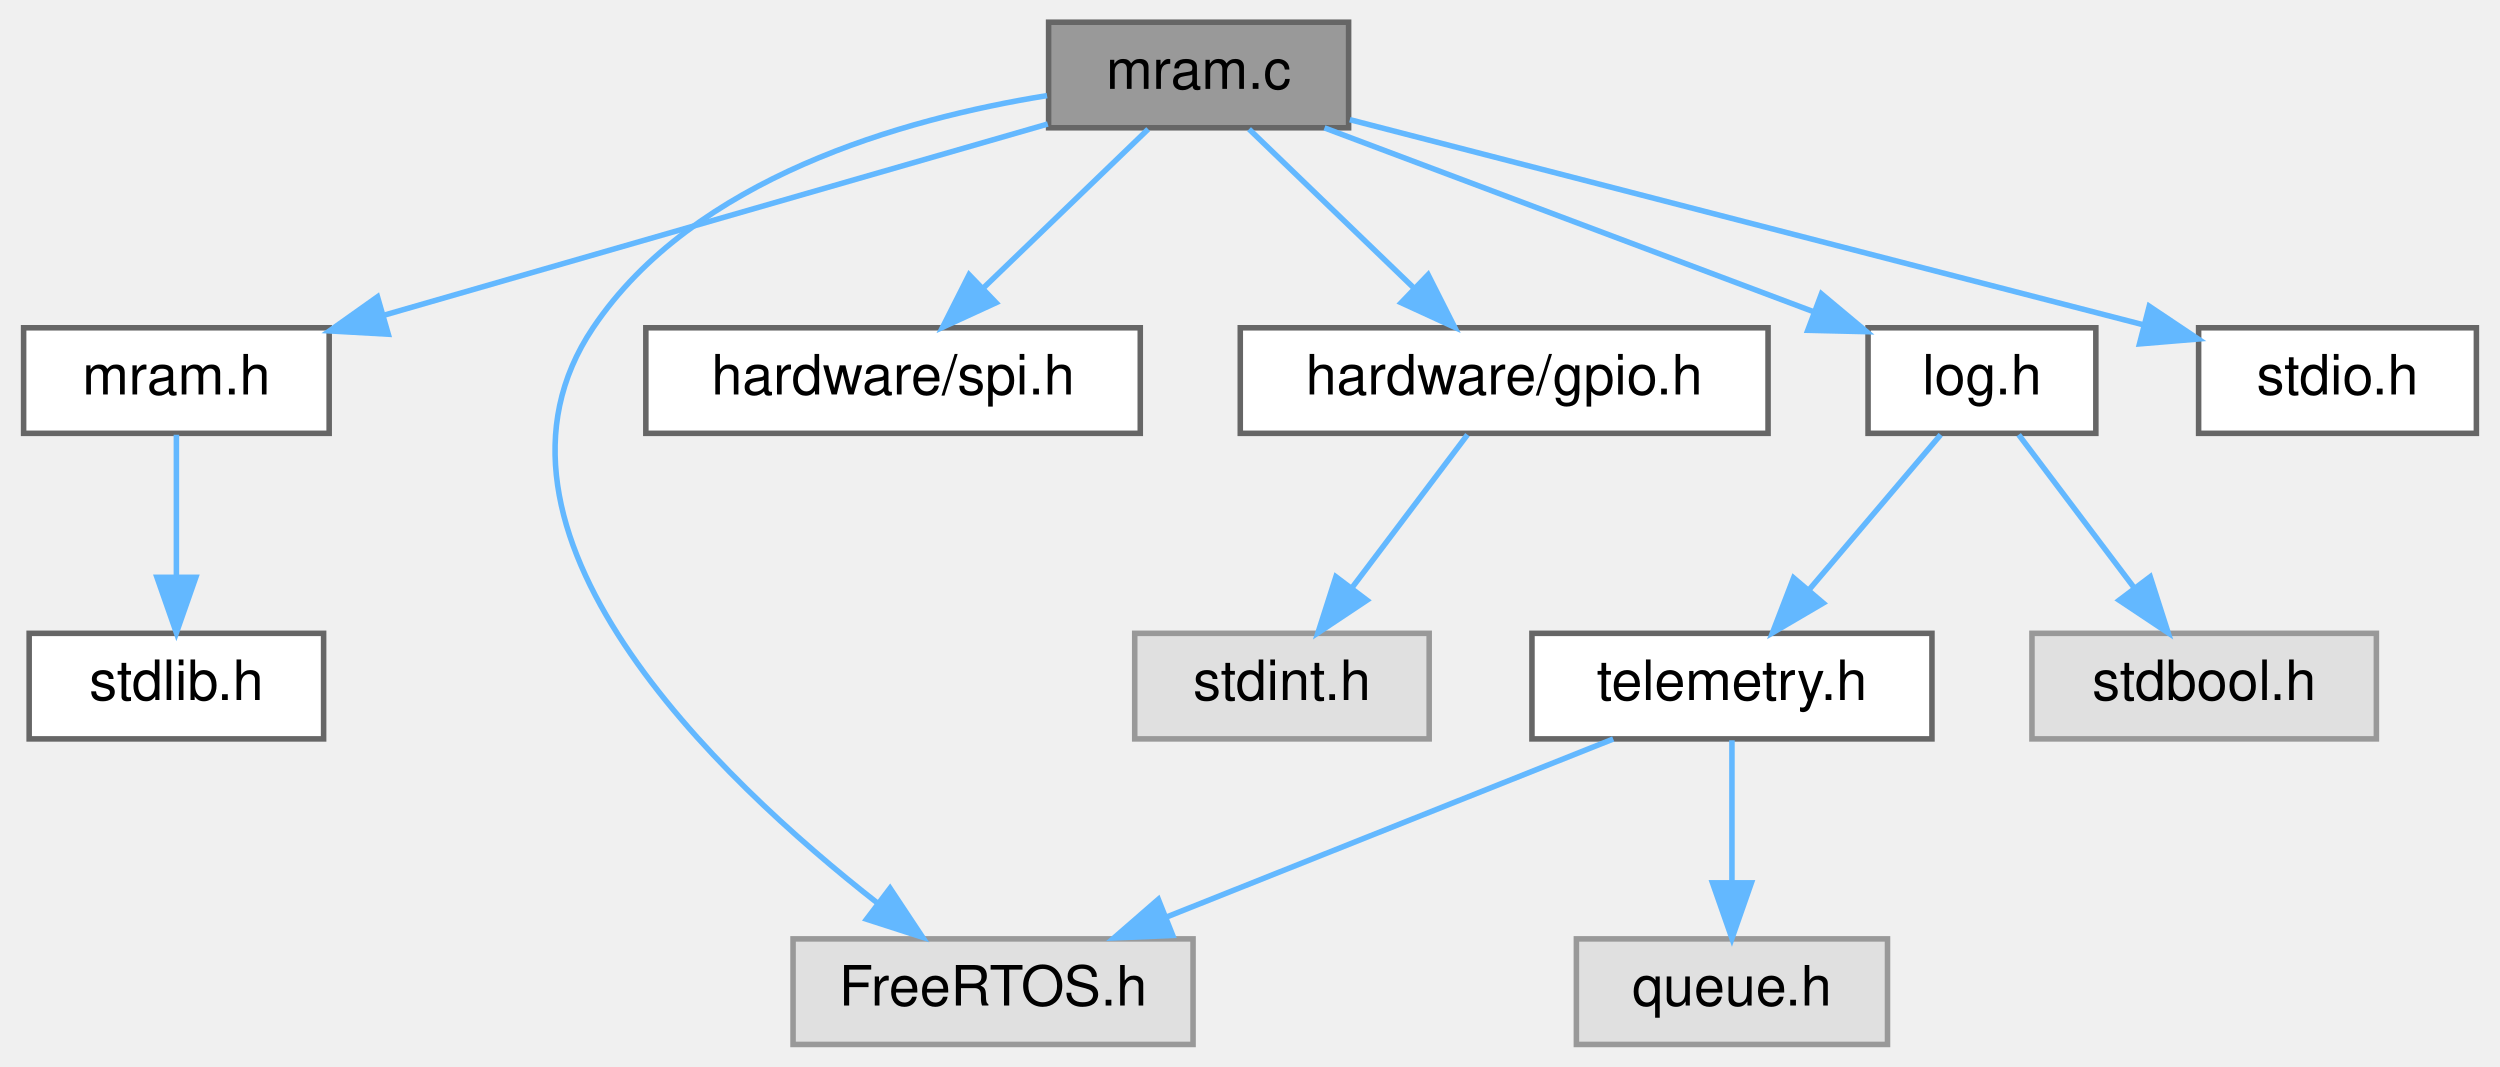
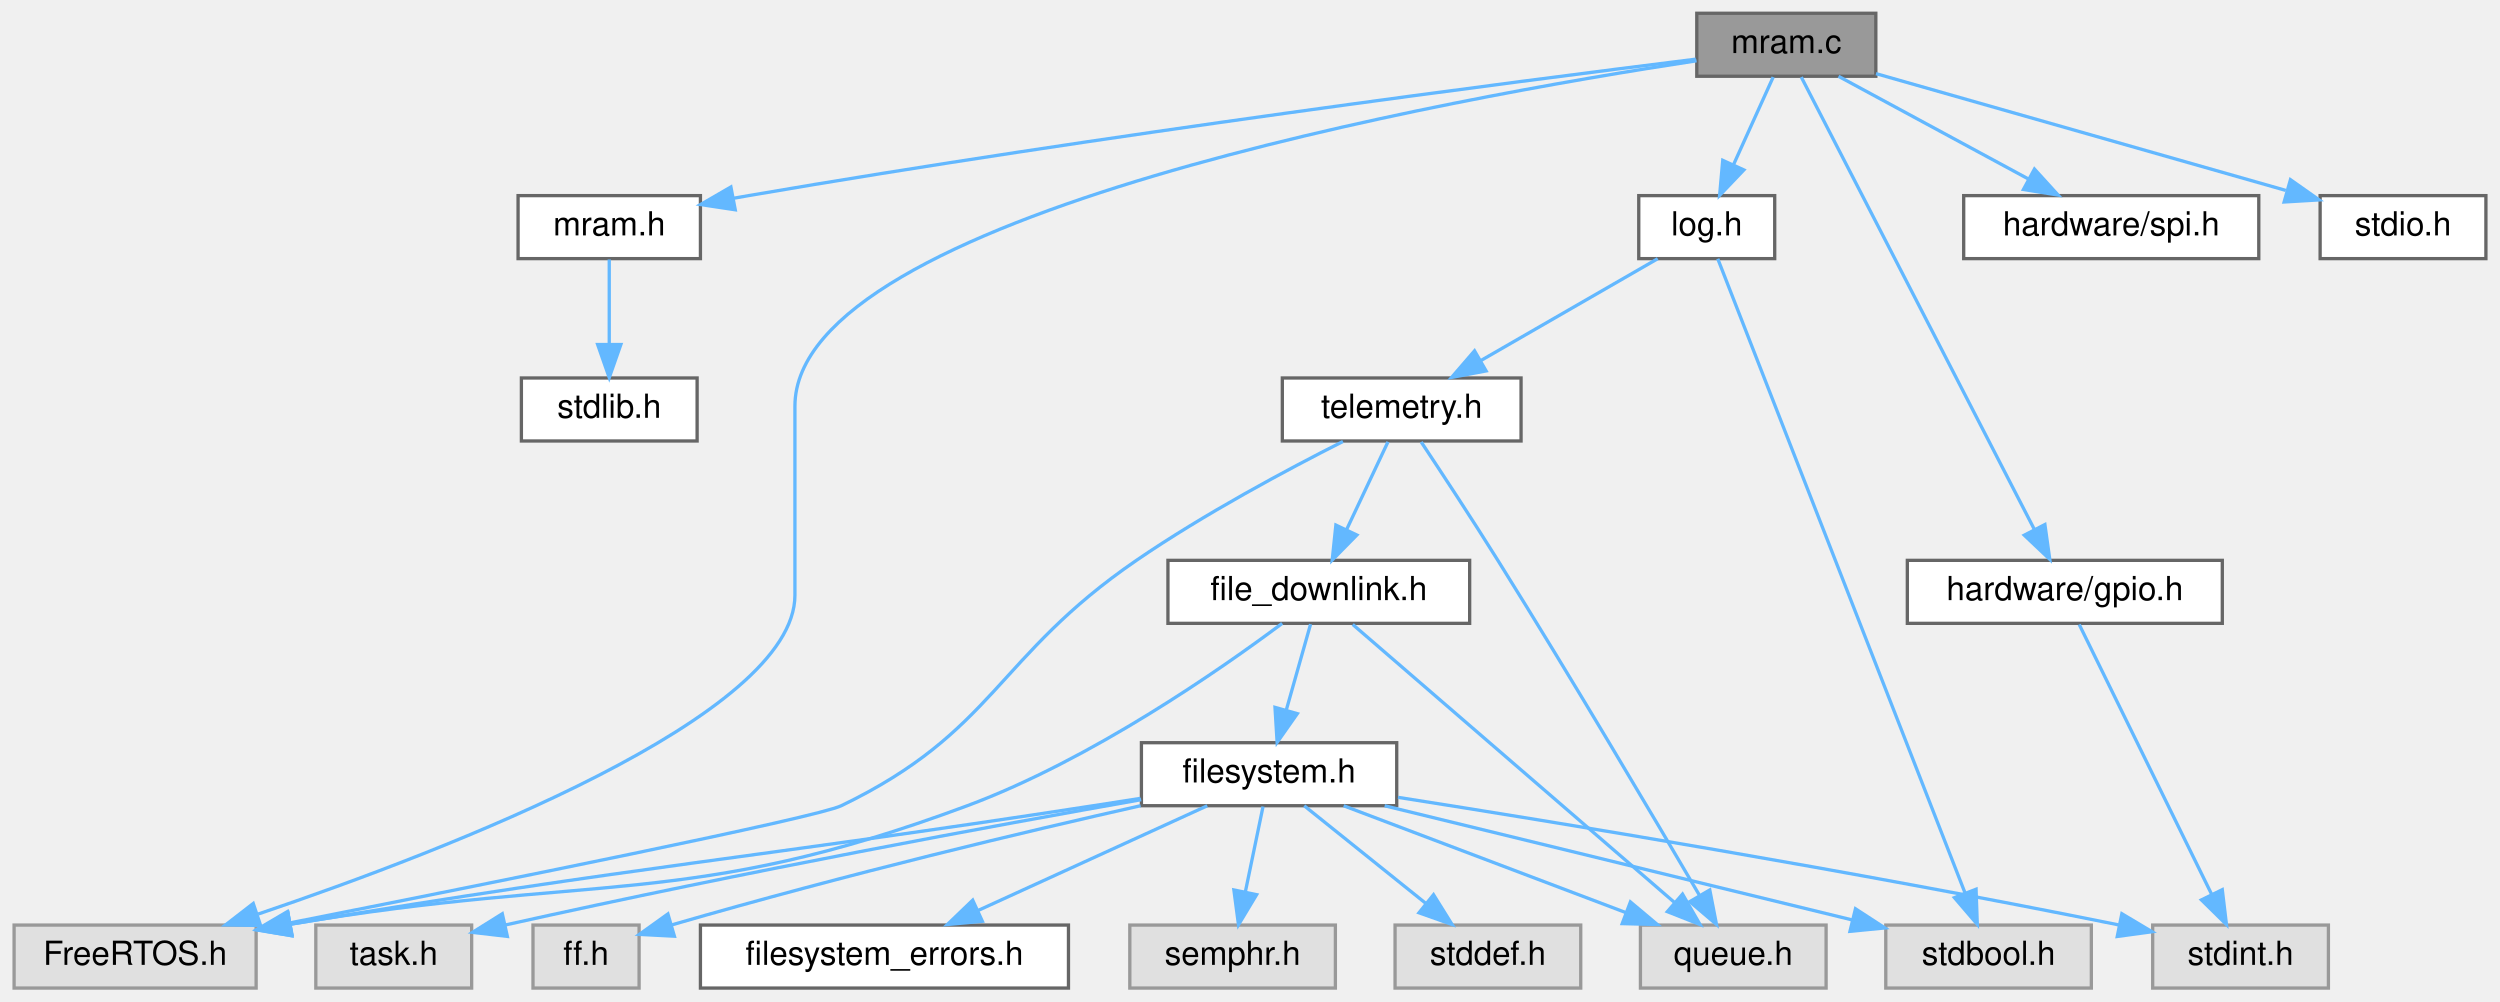
- <svg xmlns="http://www.w3.org/2000/svg" xmlns:xlink="http://www.w3.org/1999/xlink" width="450pt" height="192pt" viewBox="0.00 0.00 449.50 192.00">
-   <g id="graph0" class="graph" transform="scale(1 1) rotate(0) translate(4 188)">
+ <svg xmlns="http://www.w3.org/2000/svg" xmlns:xlink="http://www.w3.org/1999/xlink" width="754pt" height="302pt" viewBox="0.00 0.00 753.50 302.00">
+   <g id="graph0" class="graph" transform="scale(1 1) rotate(0) translate(4 298)">
    <g id="Node000001" class="node">
      <g id="a_Node000001">
        <a xlink:title=" ">
-           <polygon fill="#999999" stroke="#666666" points="238.5,-184 184.5,-184 184.5,-165 238.5,-165 238.5,-184" />
-           <text text-anchor="middle" x="211.5" y="-172" font-family="Helvetica,sans-Serif" font-size="10.00">mram.c</text>
+           <polygon fill="#999999" stroke="#666666" points="561.5,-294 507.5,-294 507.5,-275 561.5,-275 561.5,-294" />
+           <text text-anchor="middle" x="534.5" y="-282" font-family="Helvetica,sans-Serif" font-size="10.00">mram.c</text>
        </a>
      </g>
    </g>
    <g id="Node000002" class="node">
      <g id="a_Node000002">
        <a xlink:href="mram_8h.html" target="_top" xlink:title="MRAM Driver.">
-           <polygon fill="white" stroke="#666666" points="55,-129 0,-129 0,-110 55,-110 55,-129" />
-           <text text-anchor="middle" x="27.5" y="-117" font-family="Helvetica,sans-Serif" font-size="10.00">mram.h</text>
+           <polygon fill="white" stroke="#666666" points="207,-239 152,-239 152,-220 207,-220 207,-239" />
+           <text text-anchor="middle" x="179.5" y="-227" font-family="Helvetica,sans-Serif" font-size="10.00">mram.h</text>
        </a>
      </g>
    </g>
    <g id="edge1_Node000001_Node000002" class="edge">
      <g id="a_edge1_Node000001_Node000002">
        <a xlink:title=" ">
-           <path fill="none" stroke="#63b8ff" d="M184.35,-165.68C152.78,-156.59 100.48,-141.52 65.03,-131.31" />
-           <polygon fill="#63b8ff" stroke="#63b8ff" points="65.64,-127.84 55.06,-128.44 63.7,-134.57 65.64,-127.84" />
+           <path fill="none" stroke="#63b8ff" d="M507.2,-280.16C452.73,-273.39 326.71,-257.11 221.5,-239 220.03,-238.75 218.54,-238.48 217.03,-238.21" />
+           <polygon fill="#63b8ff" stroke="#63b8ff" points="217.5,-234.73 207.02,-236.31 216.19,-241.61 217.5,-234.73" />
        </a>
      </g>
    </g>
    <g id="Node000004" class="node">
      <g id="a_Node000004">
        <a xlink:title=" ">
-           <polygon fill="#e0e0e0" stroke="#999999" points="210.5,-19 138.5,-19 138.5,0 210.5,0 210.5,-19" />
-           <text text-anchor="middle" x="174.5" y="-7" font-family="Helvetica,sans-Serif" font-size="10.00">FreeRTOS.h</text>
+           <polygon fill="#e0e0e0" stroke="#999999" points="73,-19 0,-19 0,0 73,0 73,-19" />
+           <text text-anchor="middle" x="36.5" y="-7" font-family="Helvetica,sans-Serif" font-size="10.00">FreeRTOS.h</text>
        </a>
      </g>
    </g>
    <g id="edge3_Node000001_Node000004" class="edge">
      <g id="a_edge3_Node000001_Node000004">
        <a xlink:title=" ">
-           <path fill="none" stroke="#63b8ff" d="M184.22,-170.79C158.28,-166.61 120.62,-155.98 102.5,-129 78.06,-92.63 124.78,-48.07 153.82,-25.35" />
-           <polygon fill="#63b8ff" stroke="#63b8ff" points="155.96,-28.12 161.82,-19.29 151.73,-22.54 155.96,-28.12" />
+           <path fill="none" stroke="#63b8ff" d="M507.44,-279.67C433.84,-268.49 235.5,-233.04 235.5,-175.5 235.5,-175.5 235.5,-175.5 235.5,-118.5 235.5,-82.07 131.16,-41.77 73.58,-22.31" />
+           <polygon fill="#63b8ff" stroke="#63b8ff" points="74.35,-18.87 63.75,-19.03 72.13,-25.51 74.35,-18.87" />
        </a>
      </g>
    </g>
    <g id="Node000005" class="node">
      <g id="a_Node000005">
        <a xlink:href="spi_8h.html" target="_top" xlink:title=" ">
-           <polygon fill="white" stroke="#666666" points="201,-129 112,-129 112,-110 201,-110 201,-129" />
-           <text text-anchor="middle" x="156.5" y="-117" font-family="Helvetica,sans-Serif" font-size="10.00">hardware/spi.h</text>
+           <polygon fill="white" stroke="#666666" points="677,-239 588,-239 588,-220 677,-220 677,-239" />
+           <text text-anchor="middle" x="632.5" y="-227" font-family="Helvetica,sans-Serif" font-size="10.00">hardware/spi.h</text>
        </a>
      </g>
    </g>
    <g id="edge4_Node000001_Node000005" class="edge">
      <g id="a_edge4_Node000001_Node000005">
        <a xlink:title=" ">
-           <path fill="none" stroke="#63b8ff" d="M202.42,-164.75C194.41,-157.03 182.54,-145.6 172.88,-136.28" />
-           <polygon fill="#63b8ff" stroke="#63b8ff" points="175.04,-133.51 165.41,-129.09 170.19,-138.55 175.04,-133.51" />
+           <path fill="none" stroke="#63b8ff" d="M550.25,-274.98C565.73,-266.61 589.59,-253.7 607.64,-243.95" />
+           <polygon fill="#63b8ff" stroke="#63b8ff" points="609.34,-247.01 616.47,-239.17 606.01,-240.85 609.34,-247.01" />
        </a>
      </g>
    </g>
    <g id="Node000006" class="node">
      <g id="a_Node000006">
        <a xlink:href="gpio_8h.html" target="_top" xlink:title=" ">
-           <polygon fill="white" stroke="#666666" points="314,-129 219,-129 219,-110 314,-110 314,-129" />
-           <text text-anchor="middle" x="266.5" y="-117" font-family="Helvetica,sans-Serif" font-size="10.00">hardware/gpio.h</text>
+           <polygon fill="white" stroke="#666666" points="666,-129 571,-129 571,-110 666,-110 666,-129" />
+           <text text-anchor="middle" x="618.5" y="-117" font-family="Helvetica,sans-Serif" font-size="10.00">hardware/gpio.h</text>
        </a>
      </g>
    </g>
    <g id="edge5_Node000001_Node000006" class="edge">
      <g id="a_edge5_Node000001_Node000006">
        <a xlink:title=" ">
-           <path fill="none" stroke="#63b8ff" d="M220.58,-164.75C228.59,-157.03 240.46,-145.6 250.12,-136.28" />
-           <polygon fill="#63b8ff" stroke="#63b8ff" points="252.81,-138.55 257.59,-129.09 247.96,-133.51 252.81,-138.55" />
+           <path fill="none" stroke="#63b8ff" d="M539.02,-274.74C552.29,-248.98 591.38,-173.13 609.31,-138.33" />
+           <polygon fill="#63b8ff" stroke="#63b8ff" points="612.49,-139.8 613.96,-129.31 606.27,-136.59 612.49,-139.8" />
        </a>
      </g>
    </g>
    <g id="Node000008" class="node">
      <g id="a_Node000008">
        <a xlink:href="log_8h.html" target="_top" xlink:title=" ">
-           <polygon fill="white" stroke="#666666" points="373,-129 332,-129 332,-110 373,-110 373,-129" />
-           <text text-anchor="middle" x="352.5" y="-117" font-family="Helvetica,sans-Serif" font-size="10.00">log.h</text>
+           <polygon fill="white" stroke="#666666" points="531,-239 490,-239 490,-220 531,-220 531,-239" />
+           <text text-anchor="middle" x="510.5" y="-227" font-family="Helvetica,sans-Serif" font-size="10.00">log.h</text>
        </a>
      </g>
    </g>
    <g id="edge7_Node000001_Node000008" class="edge">
      <g id="a_edge7_Node000001_Node000008">
        <a xlink:title=" ">
-           <path fill="none" stroke="#63b8ff" d="M234.15,-164.98C258.04,-156.01 295.79,-141.82 322.22,-131.88" />
-           <polygon fill="#63b8ff" stroke="#63b8ff" points="323.61,-135.1 331.74,-128.3 321.15,-128.55 323.61,-135.1" />
-         </a>
-       </g>
-     </g>
-     <g id="Node000012" class="node">
-       <g id="a_Node000012">
+           <path fill="none" stroke="#63b8ff" d="M530.54,-274.75C527.29,-267.57 522.58,-257.18 518.55,-248.27" />
+           <polygon fill="#63b8ff" stroke="#63b8ff" points="521.7,-246.75 514.39,-239.09 515.33,-249.64 521.7,-246.75" />
+         </a>
+       </g>
+     </g>
+     <g id="Node000019" class="node">
+       <g id="a_Node000019">
        <a xlink:href="stdio_8h.html" target="_top" xlink:title=" ">
-           <polygon fill="white" stroke="#666666" points="441.5,-129 391.5,-129 391.5,-110 441.5,-110 441.5,-129" />
-           <text text-anchor="middle" x="416.5" y="-117" font-family="Helvetica,sans-Serif" font-size="10.00">stdio.h</text>
-         </a>
-       </g>
-     </g>
-     <g id="edge12_Node000001_Node000012" class="edge">
-       <g id="a_edge12_Node000001_Node000012">
-         <a xlink:title=" ">
-           <path fill="none" stroke="#63b8ff" d="M238.72,-166.46C275.57,-156.94 341.35,-139.93 381.73,-129.49" />
-           <polygon fill="#63b8ff" stroke="#63b8ff" points="382.61,-132.88 391.42,-126.98 380.86,-126.1 382.61,-132.88" />
+           <polygon fill="white" stroke="#666666" points="745.5,-239 695.5,-239 695.5,-220 745.5,-220 745.5,-239" />
+           <text text-anchor="middle" x="720.5" y="-227" font-family="Helvetica,sans-Serif" font-size="10.00">stdio.h</text>
+         </a>
+       </g>
+     </g>
+     <g id="edge25_Node000001_Node000019" class="edge">
+       <g id="a_edge25_Node000001_Node000019">
+         <a xlink:title=" ">
+           <path fill="none" stroke="#63b8ff" d="M561.55,-275.79C594.19,-266.49 649.18,-250.82 685.15,-240.57" />
+           <polygon fill="#63b8ff" stroke="#63b8ff" points="686.55,-243.81 695.21,-237.71 684.64,-237.08 686.55,-243.81" />
        </a>
      </g>
    </g>
    <g id="Node000003" class="node">
      <g id="a_Node000003">
        <a xlink:href="stdlib_8h.html" target="_top" xlink:title=" ">
-           <polygon fill="white" stroke="#666666" points="54,-74 1,-74 1,-55 54,-55 54,-74" />
-           <text text-anchor="middle" x="27.5" y="-62" font-family="Helvetica,sans-Serif" font-size="10.00">stdlib.h</text>
+           <polygon fill="white" stroke="#666666" points="206,-184 153,-184 153,-165 206,-165 206,-184" />
+           <text text-anchor="middle" x="179.5" y="-172" font-family="Helvetica,sans-Serif" font-size="10.00">stdlib.h</text>
        </a>
      </g>
    </g>
    <g id="edge2_Node000002_Node000003" class="edge">
      <g id="a_edge2_Node000002_Node000003">
        <a xlink:title=" ">
-           <path fill="none" stroke="#63b8ff" d="M27.5,-109.75C27.5,-102.8 27.5,-92.85 27.5,-84.13" />
-           <polygon fill="#63b8ff" stroke="#63b8ff" points="31,-84.09 27.5,-74.09 24,-84.09 31,-84.09" />
+           <path fill="none" stroke="#63b8ff" d="M179.5,-219.75C179.5,-212.8 179.5,-202.85 179.5,-194.13" />
+           <polygon fill="#63b8ff" stroke="#63b8ff" points="183,-194.09 179.5,-184.09 176,-194.09 183,-194.09" />
        </a>
      </g>
    </g>
    <g id="Node000007" class="node">
      <g id="a_Node000007">
        <a xlink:title=" ">
-           <polygon fill="#e0e0e0" stroke="#999999" points="253,-74 200,-74 200,-55 253,-55 253,-74" />
-           <text text-anchor="middle" x="226.5" y="-62" font-family="Helvetica,sans-Serif" font-size="10.00">stdint.h</text>
+           <polygon fill="#e0e0e0" stroke="#999999" points="698,-19 645,-19 645,0 698,0 698,-19" />
+           <text text-anchor="middle" x="671.5" y="-7" font-family="Helvetica,sans-Serif" font-size="10.00">stdint.h</text>
        </a>
      </g>
    </g>
    <g id="edge6_Node000006_Node000007" class="edge">
      <g id="a_edge6_Node000006_Node000007">
        <a xlink:title=" ">
-           <path fill="none" stroke="#63b8ff" d="M259.89,-109.75C254.24,-102.26 245.96,-91.28 239.05,-82.13" />
-           <polygon fill="#63b8ff" stroke="#63b8ff" points="241.8,-79.96 232.98,-74.09 236.21,-84.18 241.8,-79.96" />
+           <path fill="none" stroke="#63b8ff" d="M622.84,-109.66C631.54,-91.93 651.27,-51.73 662.76,-28.32" />
+           <polygon fill="#63b8ff" stroke="#63b8ff" points="665.99,-29.68 667.25,-19.16 659.7,-26.59 665.99,-29.68" />
        </a>
      </g>
    </g>
    <g id="Node000009" class="node">
      <g id="a_Node000009">
        <a xlink:href="telemetry_8h.html" target="_top" xlink:title="Functions for packaging and queuing telemetry packets for sending.">
-           <polygon fill="white" stroke="#666666" points="343.5,-74 271.5,-74 271.5,-55 343.5,-55 343.5,-74" />
-           <text text-anchor="middle" x="307.5" y="-62" font-family="Helvetica,sans-Serif" font-size="10.00">telemetry.h</text>
+           <polygon fill="white" stroke="#666666" points="454.5,-184 382.5,-184 382.5,-165 454.5,-165 454.5,-184" />
+           <text text-anchor="middle" x="418.5" y="-172" font-family="Helvetica,sans-Serif" font-size="10.00">telemetry.h</text>
        </a>
      </g>
    </g>
    <g id="edge8_Node000008_Node000009" class="edge">
      <g id="a_edge8_Node000008_Node000009">
        <a xlink:title=" ">
-           <path fill="none" stroke="#63b8ff" d="M345.07,-109.75C338.65,-102.18 329.19,-91.05 321.38,-81.84" />
-           <polygon fill="#63b8ff" stroke="#63b8ff" points="323.93,-79.45 314.79,-74.09 318.6,-83.98 323.93,-79.45" />
+           <path fill="none" stroke="#63b8ff" d="M495.72,-219.98C481.32,-211.69 459.19,-198.94 442.31,-189.22" />
+           <polygon fill="#63b8ff" stroke="#63b8ff" points="443.96,-186.13 433.55,-184.17 440.47,-192.19 443.96,-186.13" />
+         </a>
+       </g>
+     </g>
+     <g id="Node000018" class="node">
+       <g id="a_Node000018">
+         <a xlink:title=" ">
+           <polygon fill="#e0e0e0" stroke="#999999" points="626.5,-19 564.5,-19 564.5,0 626.5,0 626.5,-19" />
+           <text text-anchor="middle" x="595.5" y="-7" font-family="Helvetica,sans-Serif" font-size="10.00">stdbool.h</text>
+         </a>
+       </g>
+     </g>
+     <g id="edge24_Node000008_Node000018" class="edge">
+       <g id="a_edge24_Node000008_Node000018">
+         <a xlink:title=" ">
+           <path fill="none" stroke="#63b8ff" d="M513.83,-219.95C526.39,-187.74 571.04,-73.23 588.46,-28.55" />
+           <polygon fill="#63b8ff" stroke="#63b8ff" points="591.73,-29.81 592.1,-19.22 585.2,-27.27 591.73,-29.81" />
+         </a>
+       </g>
+     </g>
+     <g id="edge9_Node000009_Node000004" class="edge">
+       <g id="a_edge9_Node000009_Node000004">
+         <a xlink:title=" ">
+           <path fill="none" stroke="#63b8ff" d="M400.78,-164.85C384.19,-156.47 358.95,-143.01 338.5,-129 296.06,-99.93 295.83,-77.37 249.5,-55 242,-51.38 143.81,-31.64 83.4,-19.7" />
+           <polygon fill="#63b8ff" stroke="#63b8ff" points="83.81,-16.21 73.32,-17.71 82.45,-23.08 83.81,-16.21" />
+         </a>
+       </g>
+     </g>
+     <g id="Node000010" class="node">
+       <g id="a_Node000010">
+         <a xlink:title=" ">
+           <polygon fill="#e0e0e0" stroke="#999999" points="546.5,-19 490.5,-19 490.5,0 546.5,0 546.5,-19" />
+           <text text-anchor="middle" x="518.5" y="-7" font-family="Helvetica,sans-Serif" font-size="10.00">queue.h</text>
+         </a>
+       </g>
+     </g>
+     <g id="edge10_Node000009_Node000010" class="edge">
+       <g id="a_edge10_Node000009_Node000010">
+         <a xlink:title=" ">
+           <path fill="none" stroke="#63b8ff" d="M424.38,-164.7C430.31,-155.77 439.68,-141.51 447.5,-129 469.75,-93.41 494.76,-51.1 508.36,-27.89" />
+           <polygon fill="#63b8ff" stroke="#63b8ff" points="511.42,-29.59 513.44,-19.19 505.37,-26.06 511.42,-29.59" />
        </a>
      </g>
    </g>
    <g id="Node000011" class="node">
      <g id="a_Node000011">
-         <a xlink:title=" ">
-           <polygon fill="#e0e0e0" stroke="#999999" points="423.5,-74 361.5,-74 361.5,-55 423.5,-55 423.5,-74" />
-           <text text-anchor="middle" x="392.5" y="-62" font-family="Helvetica,sans-Serif" font-size="10.00">stdbool.h</text>
-         </a>
-       </g>
-     </g>
-     <g id="edge11_Node000008_Node000011" class="edge">
-       <g id="a_edge11_Node000008_Node000011">
-         <a xlink:title=" ">
-           <path fill="none" stroke="#63b8ff" d="M359.11,-109.75C364.76,-102.26 373.04,-91.28 379.95,-82.13" />
-           <polygon fill="#63b8ff" stroke="#63b8ff" points="382.79,-84.18 386.02,-74.09 377.2,-79.96 382.79,-84.18" />
-         </a>
-       </g>
-     </g>
-     <g id="edge9_Node000009_Node000004" class="edge">
-       <g id="a_edge9_Node000009_Node000004">
-         <a xlink:title=" ">
-           <path fill="none" stroke="#63b8ff" d="M286.13,-54.98C264.35,-46.3 230.34,-32.75 205.58,-22.88" />
-           <polygon fill="#63b8ff" stroke="#63b8ff" points="206.84,-19.62 196.26,-19.17 204.25,-26.12 206.84,-19.62" />
-         </a>
-       </g>
-     </g>
-     <g id="Node000010" class="node">
-       <g id="a_Node000010">
-         <a xlink:title=" ">
-           <polygon fill="#e0e0e0" stroke="#999999" points="335.5,-19 279.5,-19 279.5,0 335.5,0 335.5,-19" />
-           <text text-anchor="middle" x="307.5" y="-7" font-family="Helvetica,sans-Serif" font-size="10.00">queue.h</text>
-         </a>
-       </g>
-     </g>
-     <g id="edge10_Node000009_Node000010" class="edge">
-       <g id="a_edge10_Node000009_Node000010">
-         <a xlink:title=" ">
-           <path fill="none" stroke="#63b8ff" d="M307.5,-54.75C307.5,-47.8 307.5,-37.85 307.5,-29.13" />
-           <polygon fill="#63b8ff" stroke="#63b8ff" points="311,-29.09 307.5,-19.09 304,-29.09 311,-29.09" />
+         <a xlink:href="file__downlink_8h.html" target="_top" xlink:title=" ">
+           <polygon fill="white" stroke="#666666" points="439,-129 348,-129 348,-110 439,-110 439,-129" />
+           <text text-anchor="middle" x="393.5" y="-117" font-family="Helvetica,sans-Serif" font-size="10.00">file_downlink.h</text>
+         </a>
+       </g>
+     </g>
+     <g id="edge11_Node000009_Node000011" class="edge">
+       <g id="a_edge11_Node000009_Node000011">
+         <a xlink:title=" ">
+           <path fill="none" stroke="#63b8ff" d="M414.37,-164.75C410.99,-157.57 406.08,-147.18 401.88,-138.27" />
+           <polygon fill="#63b8ff" stroke="#63b8ff" points="404.98,-136.64 397.55,-129.09 398.65,-139.63 404.98,-136.64" />
+         </a>
+       </g>
+     </g>
+     <g id="edge12_Node000011_Node000004" class="edge">
+       <g id="a_edge12_Node000011_Node000004">
+         <a xlink:title=" ">
+           <path fill="none" stroke="#63b8ff" d="M382.45,-109.98C363.91,-96.13 324.89,-68.92 287.5,-55 203.37,-23.68 174.89,-34.79 83.3,-19.25" />
+           <polygon fill="#63b8ff" stroke="#63b8ff" points="83.78,-15.78 73.33,-17.5 82.57,-22.68 83.78,-15.78" />
+         </a>
+       </g>
+     </g>
+     <g id="edge13_Node000011_Node000010" class="edge">
+       <g id="a_edge13_Node000011_Node000010">
+         <a xlink:title=" ">
+           <path fill="none" stroke="#63b8ff" d="M403.73,-109.66C424.99,-91.3 474.16,-48.81 500.71,-25.87" />
+           <polygon fill="#63b8ff" stroke="#63b8ff" points="503.2,-28.34 508.48,-19.16 498.62,-23.05 503.2,-28.34" />
+         </a>
+       </g>
+     </g>
+     <g id="Node000012" class="node">
+       <g id="a_Node000012">
+         <a xlink:href="filesystem_8h.html" target="_top" xlink:title="Handles file system operations and management.">
+           <polygon fill="white" stroke="#666666" points="417,-74 340,-74 340,-55 417,-55 417,-74" />
+           <text text-anchor="middle" x="378.5" y="-62" font-family="Helvetica,sans-Serif" font-size="10.00">filesystem.h</text>
+         </a>
+       </g>
+     </g>
+     <g id="edge14_Node000011_Node000012" class="edge">
+       <g id="a_edge14_Node000011_Node000012">
+         <a xlink:title=" ">
+           <path fill="none" stroke="#63b8ff" d="M391.02,-109.75C389.04,-102.72 386.18,-92.62 383.69,-83.84" />
+           <polygon fill="#63b8ff" stroke="#63b8ff" points="387.02,-82.76 380.93,-74.09 380.29,-84.66 387.02,-82.76" />
+         </a>
+       </g>
+     </g>
+     <g id="edge15_Node000012_Node000004" class="edge">
+       <g id="a_edge15_Node000012_Node000004">
+         <a xlink:title=" ">
+           <path fill="none" stroke="#63b8ff" d="M339.72,-57.22C334.93,-56.47 330.11,-55.71 325.5,-55 220.33,-38.81 191.28,-37.26 83.31,-19.25" />
+           <polygon fill="#63b8ff" stroke="#63b8ff" points="83.76,-15.78 73.32,-17.58 82.6,-22.68 83.76,-15.78" />
+         </a>
+       </g>
+     </g>
+     <g id="edge22_Node000012_Node000007" class="edge">
+       <g id="a_edge22_Node000012_Node000007">
+         <a xlink:title=" ">
+           <path fill="none" stroke="#63b8ff" d="M417.39,-57.52C465.92,-49.88 551.68,-35.86 634.93,-19.01" />
+           <polygon fill="#63b8ff" stroke="#63b8ff" points="635.7,-22.42 644.8,-16.99 634.31,-15.56 635.7,-22.42" />
+         </a>
+       </g>
+     </g>
+     <g id="edge16_Node000012_Node000010" class="edge">
+       <g id="a_edge16_Node000012_Node000010">
+         <a xlink:title=" ">
+           <path fill="none" stroke="#63b8ff" d="M400.99,-54.98C424.02,-46.27 460.04,-32.63 486.13,-22.75" />
+           <polygon fill="#63b8ff" stroke="#63b8ff" points="487.48,-25.98 495.6,-19.17 485.01,-19.44 487.48,-25.98" />
+         </a>
+       </g>
+     </g>
+     <g id="Node000013" class="node">
+       <g id="a_Node000013">
+         <a xlink:title=" ">
+           <polygon fill="#e0e0e0" stroke="#999999" points="138,-19 91,-19 91,0 138,0 138,-19" />
+           <text text-anchor="middle" x="114.5" y="-7" font-family="Helvetica,sans-Serif" font-size="10.00">task.h</text>
+         </a>
+       </g>
+     </g>
+     <g id="edge17_Node000012_Node000013" class="edge">
+       <g id="a_edge17_Node000012_Node000013">
+         <a xlink:title=" ">
+           <path fill="none" stroke="#63b8ff" d="M339.93,-56.82C295.92,-49.04 221.58,-35.38 148.13,-19.02" />
+           <polygon fill="#63b8ff" stroke="#63b8ff" points="148.77,-15.58 138.25,-16.8 147.24,-22.41 148.77,-15.58" />
+         </a>
+       </g>
+     </g>
+     <g id="Node000014" class="node">
+       <g id="a_Node000014">
+         <a xlink:title=" ">
+           <polygon fill="#e0e0e0" stroke="#999999" points="188.5,-19 156.5,-19 156.5,0 188.5,0 188.5,-19" />
+           <text text-anchor="middle" x="172.5" y="-7" font-family="Helvetica,sans-Serif" font-size="10.00">ff.h</text>
+         </a>
+       </g>
+     </g>
+     <g id="edge18_Node000012_Node000014" class="edge">
+       <g id="a_edge18_Node000012_Node000014">
+         <a xlink:title=" ">
+           <path fill="none" stroke="#63b8ff" d="M339.76,-55C305.01,-47.15 252.48,-34.72 198.34,-19.05" />
+           <polygon fill="#63b8ff" stroke="#63b8ff" points="199.15,-15.64 188.57,-16.19 197.19,-22.36 199.15,-15.64" />
+         </a>
+       </g>
+     </g>
+     <g id="Node000015" class="node">
+       <g id="a_Node000015">
+         <a xlink:href="filesystem__errors_8h.html" target="_top" xlink:title=" ">
+           <polygon fill="white" stroke="#666666" points="318,-19 207,-19 207,0 318,0 318,-19" />
+           <text text-anchor="middle" x="262.5" y="-7" font-family="Helvetica,sans-Serif" font-size="10.00">filesystem_errors.h</text>
+         </a>
+       </g>
+     </g>
+     <g id="edge19_Node000012_Node000015" class="edge">
+       <g id="a_edge19_Node000012_Node000015">
+         <a xlink:title=" ">
+           <path fill="none" stroke="#63b8ff" d="M359.86,-54.98C341.2,-46.46 312.25,-33.23 290.76,-23.41" />
+           <polygon fill="#63b8ff" stroke="#63b8ff" points="292.03,-20.14 281.48,-19.17 289.12,-26.51 292.03,-20.14" />
+         </a>
+       </g>
+     </g>
+     <g id="Node000016" class="node">
+       <g id="a_Node000016">
+         <a xlink:title=" ">
+           <polygon fill="#e0e0e0" stroke="#999999" points="398.5,-19 336.5,-19 336.5,0 398.5,0 398.5,-19" />
+           <text text-anchor="middle" x="367.5" y="-7" font-family="Helvetica,sans-Serif" font-size="10.00">semphr.h</text>
+         </a>
+       </g>
+     </g>
+     <g id="edge20_Node000012_Node000016" class="edge">
+       <g id="a_edge20_Node000012_Node000016">
+         <a xlink:title=" ">
+           <path fill="none" stroke="#63b8ff" d="M376.68,-54.75C375.24,-47.8 373.18,-37.85 371.37,-29.13" />
+           <polygon fill="#63b8ff" stroke="#63b8ff" points="374.74,-28.17 369.28,-19.09 367.89,-29.59 374.74,-28.17" />
+         </a>
+       </g>
+     </g>
+     <g id="Node000017" class="node">
+       <g id="a_Node000017">
+         <a xlink:title=" ">
+           <polygon fill="#e0e0e0" stroke="#999999" points="472.5,-19 416.5,-19 416.5,0 472.5,0 472.5,-19" />
+           <text text-anchor="middle" x="444.5" y="-7" font-family="Helvetica,sans-Serif" font-size="10.00">stddef.h</text>
+         </a>
+       </g>
+     </g>
+     <g id="edge21_Node000012_Node000017" class="edge">
+       <g id="a_edge21_Node000012_Node000017">
+         <a xlink:title=" ">
+           <path fill="none" stroke="#63b8ff" d="M389.1,-54.98C398.96,-47.07 413.85,-35.11 425.72,-25.58" />
+           <polygon fill="#63b8ff" stroke="#63b8ff" points="428.1,-28.16 433.7,-19.17 423.71,-22.7 428.1,-28.16" />
+         </a>
+       </g>
+     </g>
+     <g id="edge23_Node000012_Node000018" class="edge">
+       <g id="a_edge23_Node000012_Node000018">
+         <a xlink:title=" ">
+           <path fill="none" stroke="#63b8ff" d="M413.36,-54.98C451.8,-45.6 513.58,-30.51 554.36,-20.55" />
+           <polygon fill="#63b8ff" stroke="#63b8ff" points="555.36,-23.91 564.24,-18.13 553.7,-17.11 555.36,-23.91" />
        </a>
      </g>
    </g>
  </g>
</svg>
